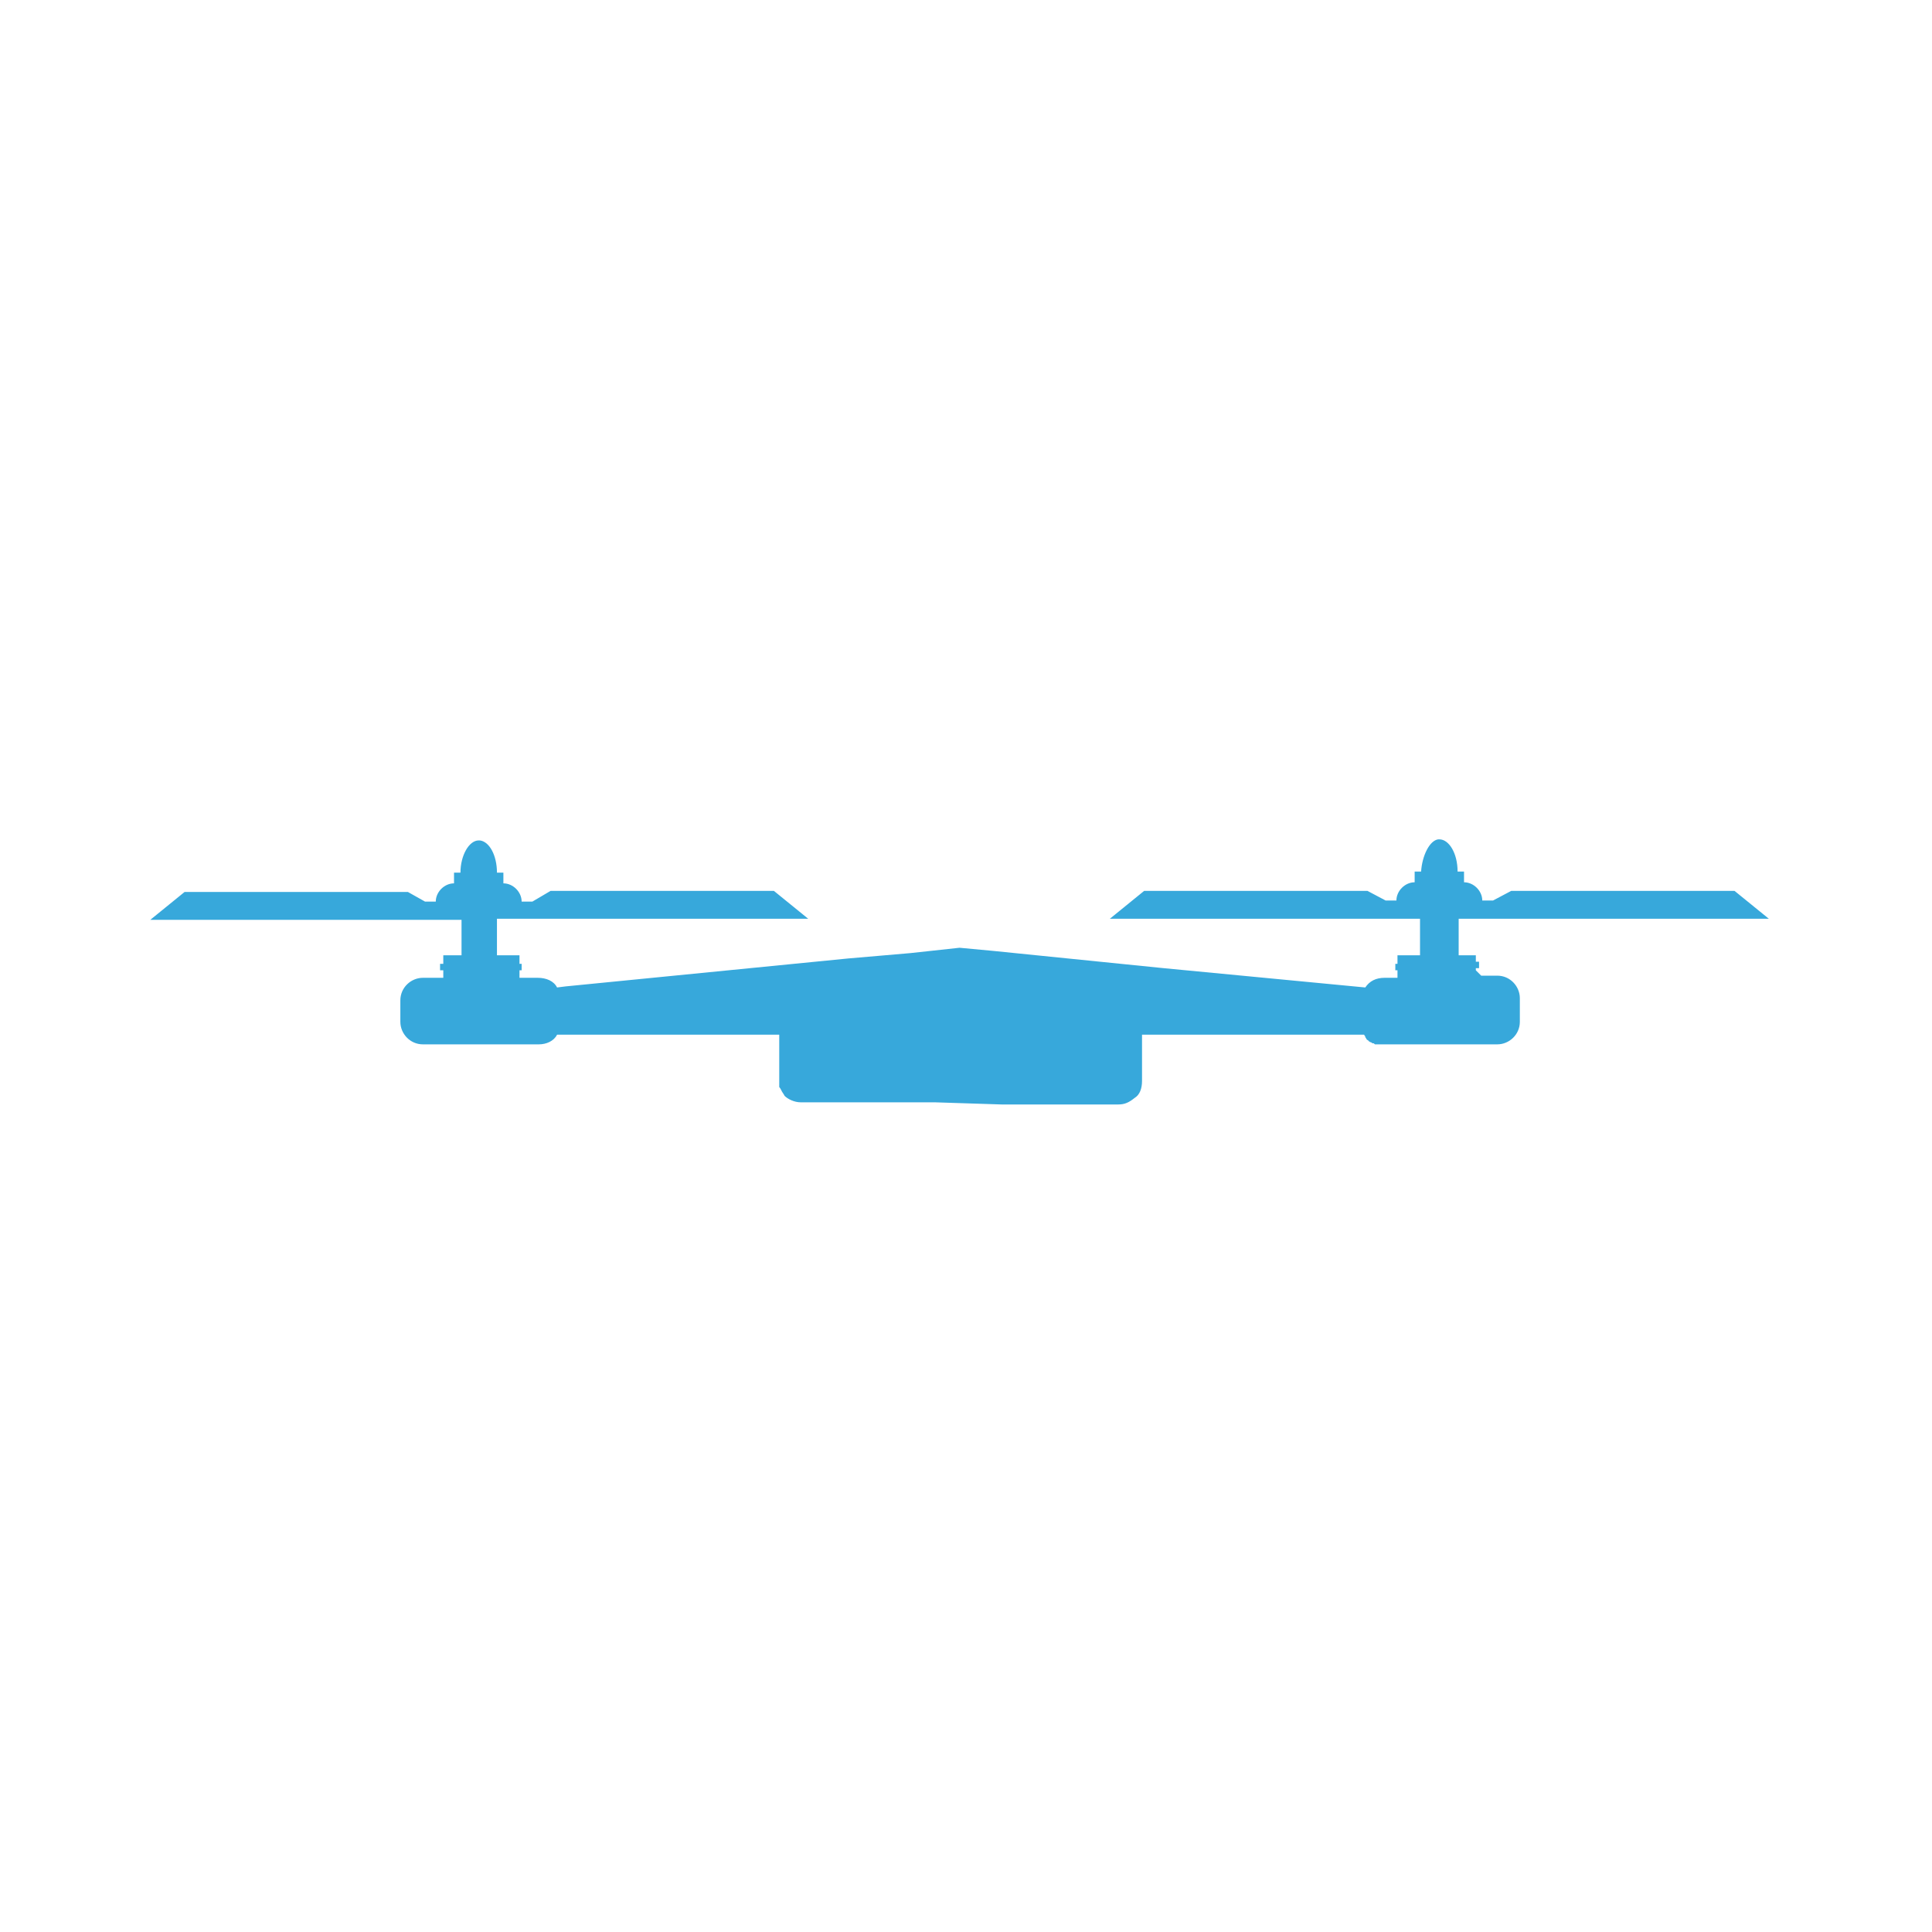
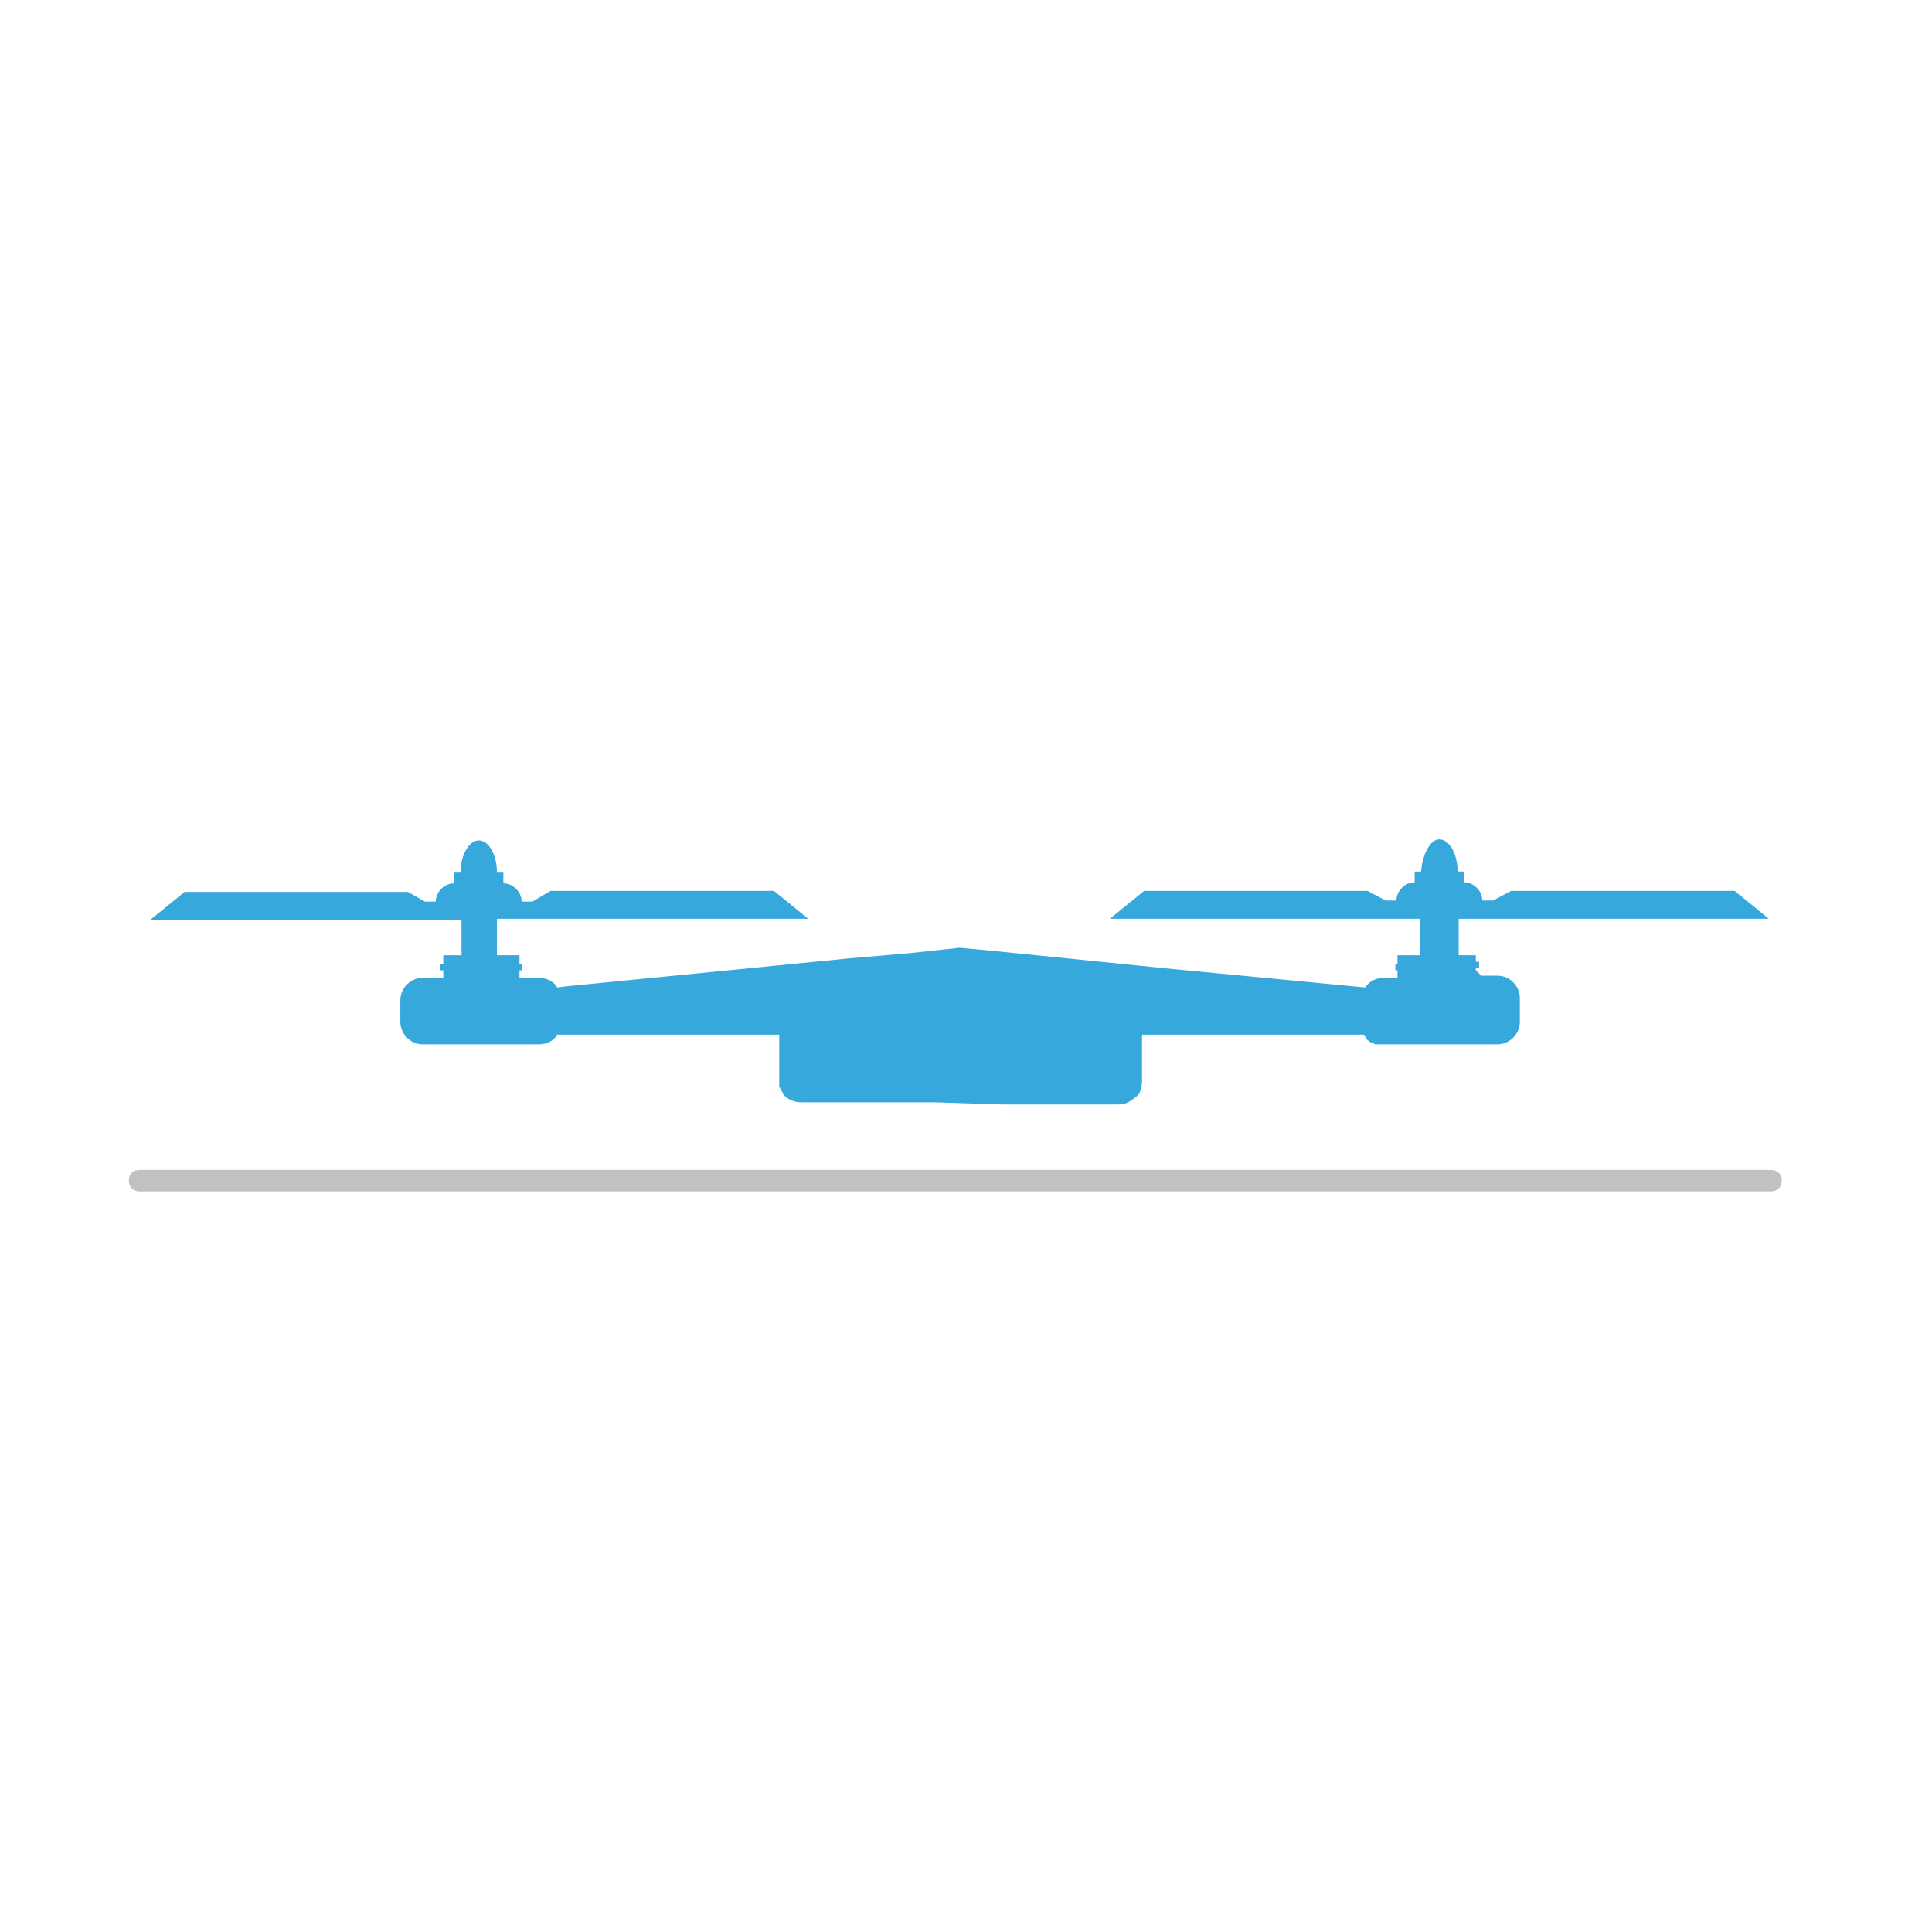
- <svg xmlns="http://www.w3.org/2000/svg" version="1.1" id="Ebene_1" x="0px" y="0px" viewBox="0 0 180 180" style="enable-background:new 0 0 180 180;" xml:space="preserve">
+ <svg xmlns="http://www.w3.org/2000/svg" version="1.1" id="Ebene_1" x="0px" y="0px" viewBox="-9 11 180 180" style="enable-background:new -9 11 180 180;" xml:space="preserve">
  <style type="text/css">
	.st0{fill:#37A8DB;}
+ 	.st1{fill:#C1C1C1;}
</style>
-   <path class="st0" d="M93.3,102.9h10.9c0.6,0,1-0.2,1.5-0.6c0.5-0.3,0.7-0.9,0.7-1.6v-4.3h8.1h12.6c0,0.1,0.1,0.1,0.1,0.2  c0,0.1,0.1,0.1,0.1,0.2l0,0l0.1,0.1c0,0,0.1,0,0.1,0.1c0.1,0,0.1,0.1,0.2,0.1c0.1,0,0.1,0.1,0.2,0.1c0.1,0,0.1,0,0.2,0.1  c0.1,0,0.1,0,0.2,0l0,0c0.1,0,0.1,0,0.2,0c0.1,0,0.1,0,0.2,0h10.8c1.1,0,2.1-0.9,2.1-2.1v-0.7v-0.5v-1c0-1.1-0.9-2.1-2.1-2.1h-1.5  l-0.5-0.5v-0.2h0.3v-0.6h-0.3V89h-1.6l0,0v-3.4h28.9l0,0l0,0l-3.2-2.6h-20.8l-1.7,0.9h-1c0-0.9-0.8-1.7-1.7-1.7l0,0v-1h-0.6  c0-1.7-0.8-3-1.7-3h-0.1c-0.8,0.1-1.5,1.5-1.6,3h-0.6v1l0,0c-0.9,0-1.7,0.8-1.7,1.7h-1l-1.7-0.9h-20.8l-3.2,2.6h28.9V89h-2.1v0.8  h-0.2v0.6h0.2v0.7H129c-0.8,0-1.4,0.3-1.8,0.9l-18.8-1.8l-15.8-1.6l-3.2-0.3l0,0l0,0l0,0l0,0l-4.6,0.5L79,89.3l-26.3,2.6L51.9,92  l0,0c-0.3-0.6-1-0.9-1.8-0.9h-1.7v-0.7h0.2v-0.6h-0.2V89h-2.1v-3.4h-1.6h-0.2l0,0h0.3l0,0l0,0h30.5l-3.2-2.6H51.3L49.6,84h-1  c0-0.9-0.8-1.7-1.7-1.7l0,0v-1h-0.6c0-1.6-0.7-2.9-1.6-3h-0.1c-0.9,0-1.7,1.4-1.7,3h-0.6v1l0,0c-0.9,0-1.7,0.8-1.7,1.7h-1L38,83.1  H17.2L14,85.7l0,0l0,0H43V89h-1.7v0.8H41v0.6h0.3v0.7h-1.9c-1.1,0-2.1,0.9-2.1,2.1v1v1c0,1.1,0.9,2.1,2.1,2.1h10.8  c0.7,0,1.4-0.3,1.7-0.9h5.2h15.5v4.3c0,0.1,0,0.1,0,0.2v0.1v0.1v0.1l0,0c0,0.1,0,0.1,0.1,0.2l0,0c0,0.1,0.1,0.1,0.1,0.2l0,0  c0.1,0.2,0.2,0.3,0.3,0.5c0.3,0.3,0.9,0.6,1.5,0.6h12.5" />
+   <path class="st0" d="M84.3,113.9h10.9c0.6,0,1-0.2,1.5-0.6c0.5-0.3,0.7-0.9,0.7-1.6v-4.3h8.1h12.6c0,0.1,0.1,0.1,0.1,0.2  s0.1,0.1,0.1,0.2l0,0l0.1,0.1c0,0,0.1,0,0.1,0.1c0.1,0,0.1,0.1,0.2,0.1s0.1,0.1,0.2,0.1s0.1,0,0.2,0.1c0.1,0,0.1,0,0.2,0l0,0  c0.1,0,0.1,0,0.2,0c0.1,0,0.1,0,0.2,0h10.8c1.1,0,2.1-0.9,2.1-2.1v-0.7V105v-1c0-1.1-0.9-2.1-2.1-2.1H129l-0.5-0.5v-0.2h0.3v-0.6  h-0.3V100h-1.6l0,0v-3.4h28.9l0,0l0,0l-3.2-2.6h-20.8l-1.7,0.9h-1c0-0.9-0.8-1.7-1.7-1.7l0,0v-1h-0.6c0-1.7-0.8-3-1.7-3H125  c-0.8,0.1-1.5,1.5-1.6,3h-0.6v1l0,0c-0.9,0-1.7,0.8-1.7,1.7h-1l-1.7-0.9H97.6l-3.2,2.6h28.9v3.4h-2.1v0.8H121v0.6h0.2v0.7H120  c-0.8,0-1.4,0.3-1.8,0.9l-18.8-1.8l-15.8-1.6l-3.2-0.3l0,0l0,0l0,0l0,0l-4.6,0.5l-5.8,0.5l-26.3,2.6l-0.8,0.1l0,0  c-0.3-0.6-1-0.9-1.8-0.9h-1.7v-0.7h0.2v-0.6h-0.2V100h-2.1v-3.4h-1.6h-0.2l0,0h0.3l0,0l0,0h30.5L63.1,94H42.3l-1.7,1h-1  c0-0.9-0.8-1.7-1.7-1.7l0,0v-1h-0.6c0-1.6-0.7-2.9-1.6-3h-0.1c-0.9,0-1.7,1.4-1.7,3h-0.6v1l0,0c-0.9,0-1.7,0.8-1.7,1.7h-1L29,94.1  H8.2L5,96.7l0,0l0,0h29v3.3h-1.7v0.8H32v0.6h0.3v0.7h-1.9c-1.1,0-2.1,0.9-2.1,2.1v1v1c0,1.1,0.9,2.1,2.1,2.1h10.8  c0.7,0,1.4-0.3,1.7-0.9h5.2h15.5v4.3c0,0.1,0,0.1,0,0.2v0.1v0.1v0.1l0,0c0,0.1,0,0.1,0.1,0.2l0,0c0,0.1,0.1,0.1,0.1,0.2l0,0  c0.1,0.2,0.2,0.3,0.3,0.5c0.3,0.3,0.9,0.6,1.5,0.6h12.5" />
+   <path class="st1" d="M156,122H4c-0.6,0-1-0.4-1-1s0.4-1,1-1h152c0.6,0,1,0.4,1,1S156.6,122,156,122z" />
</svg>
